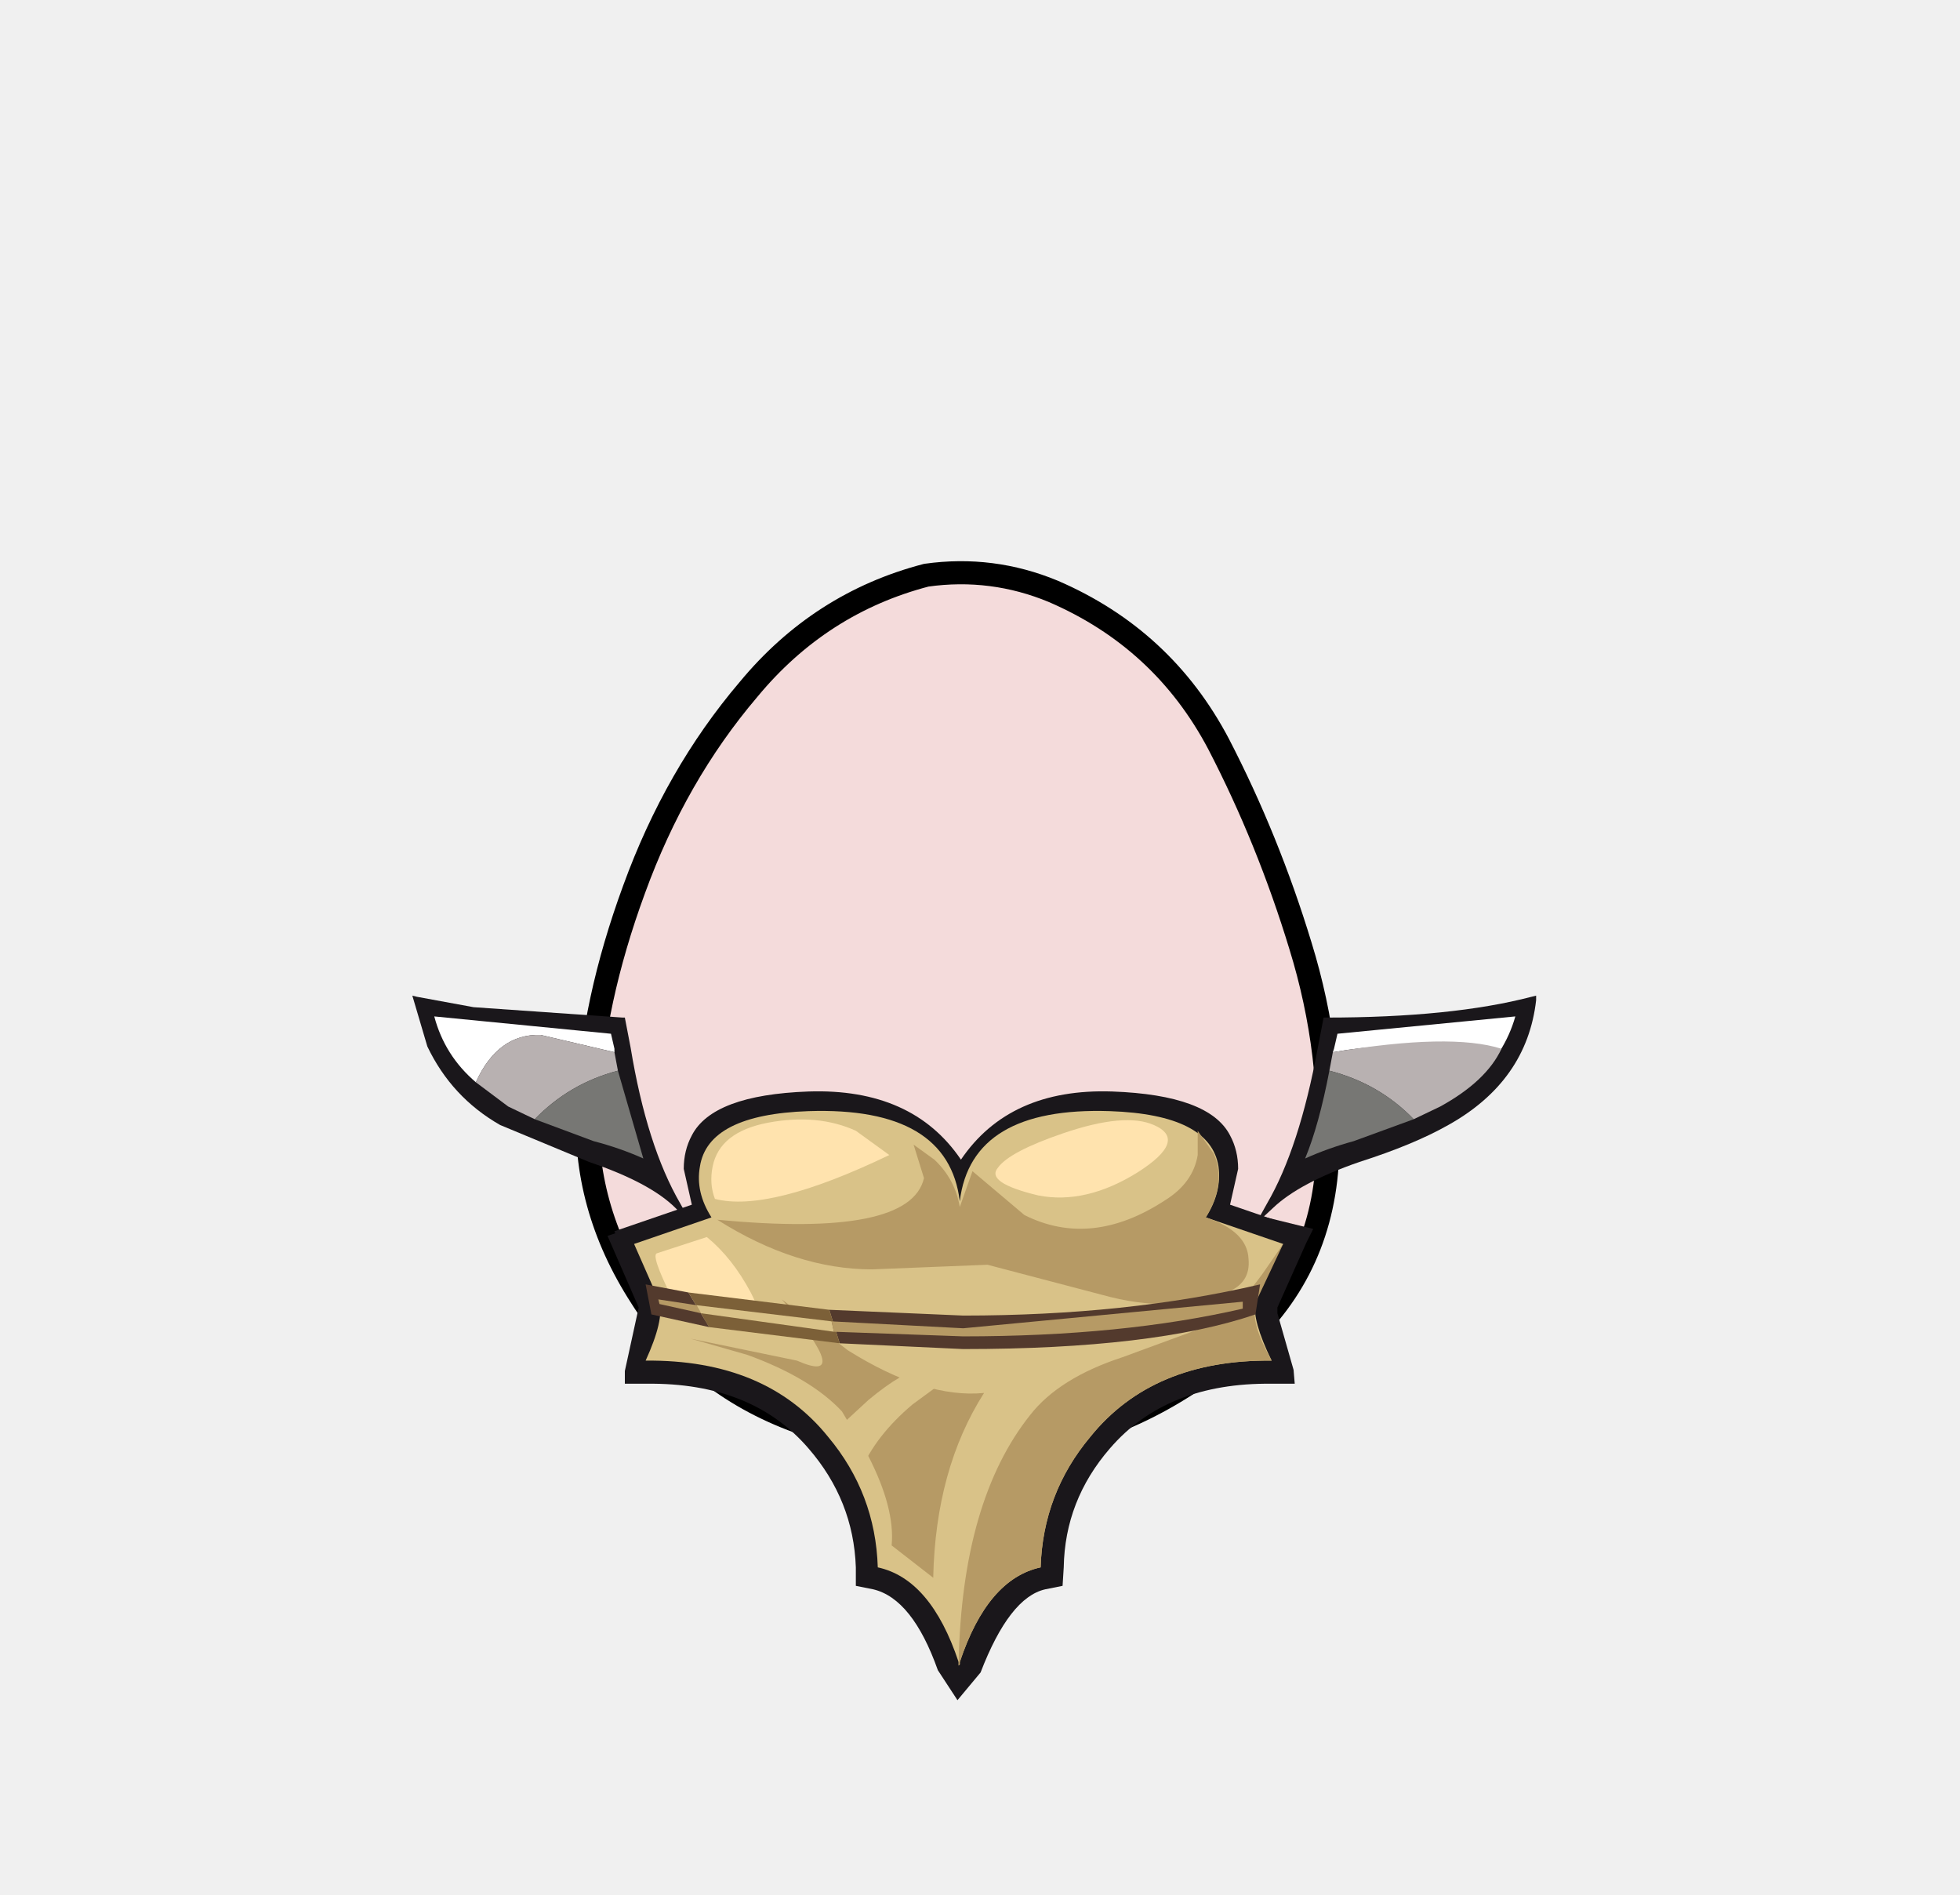
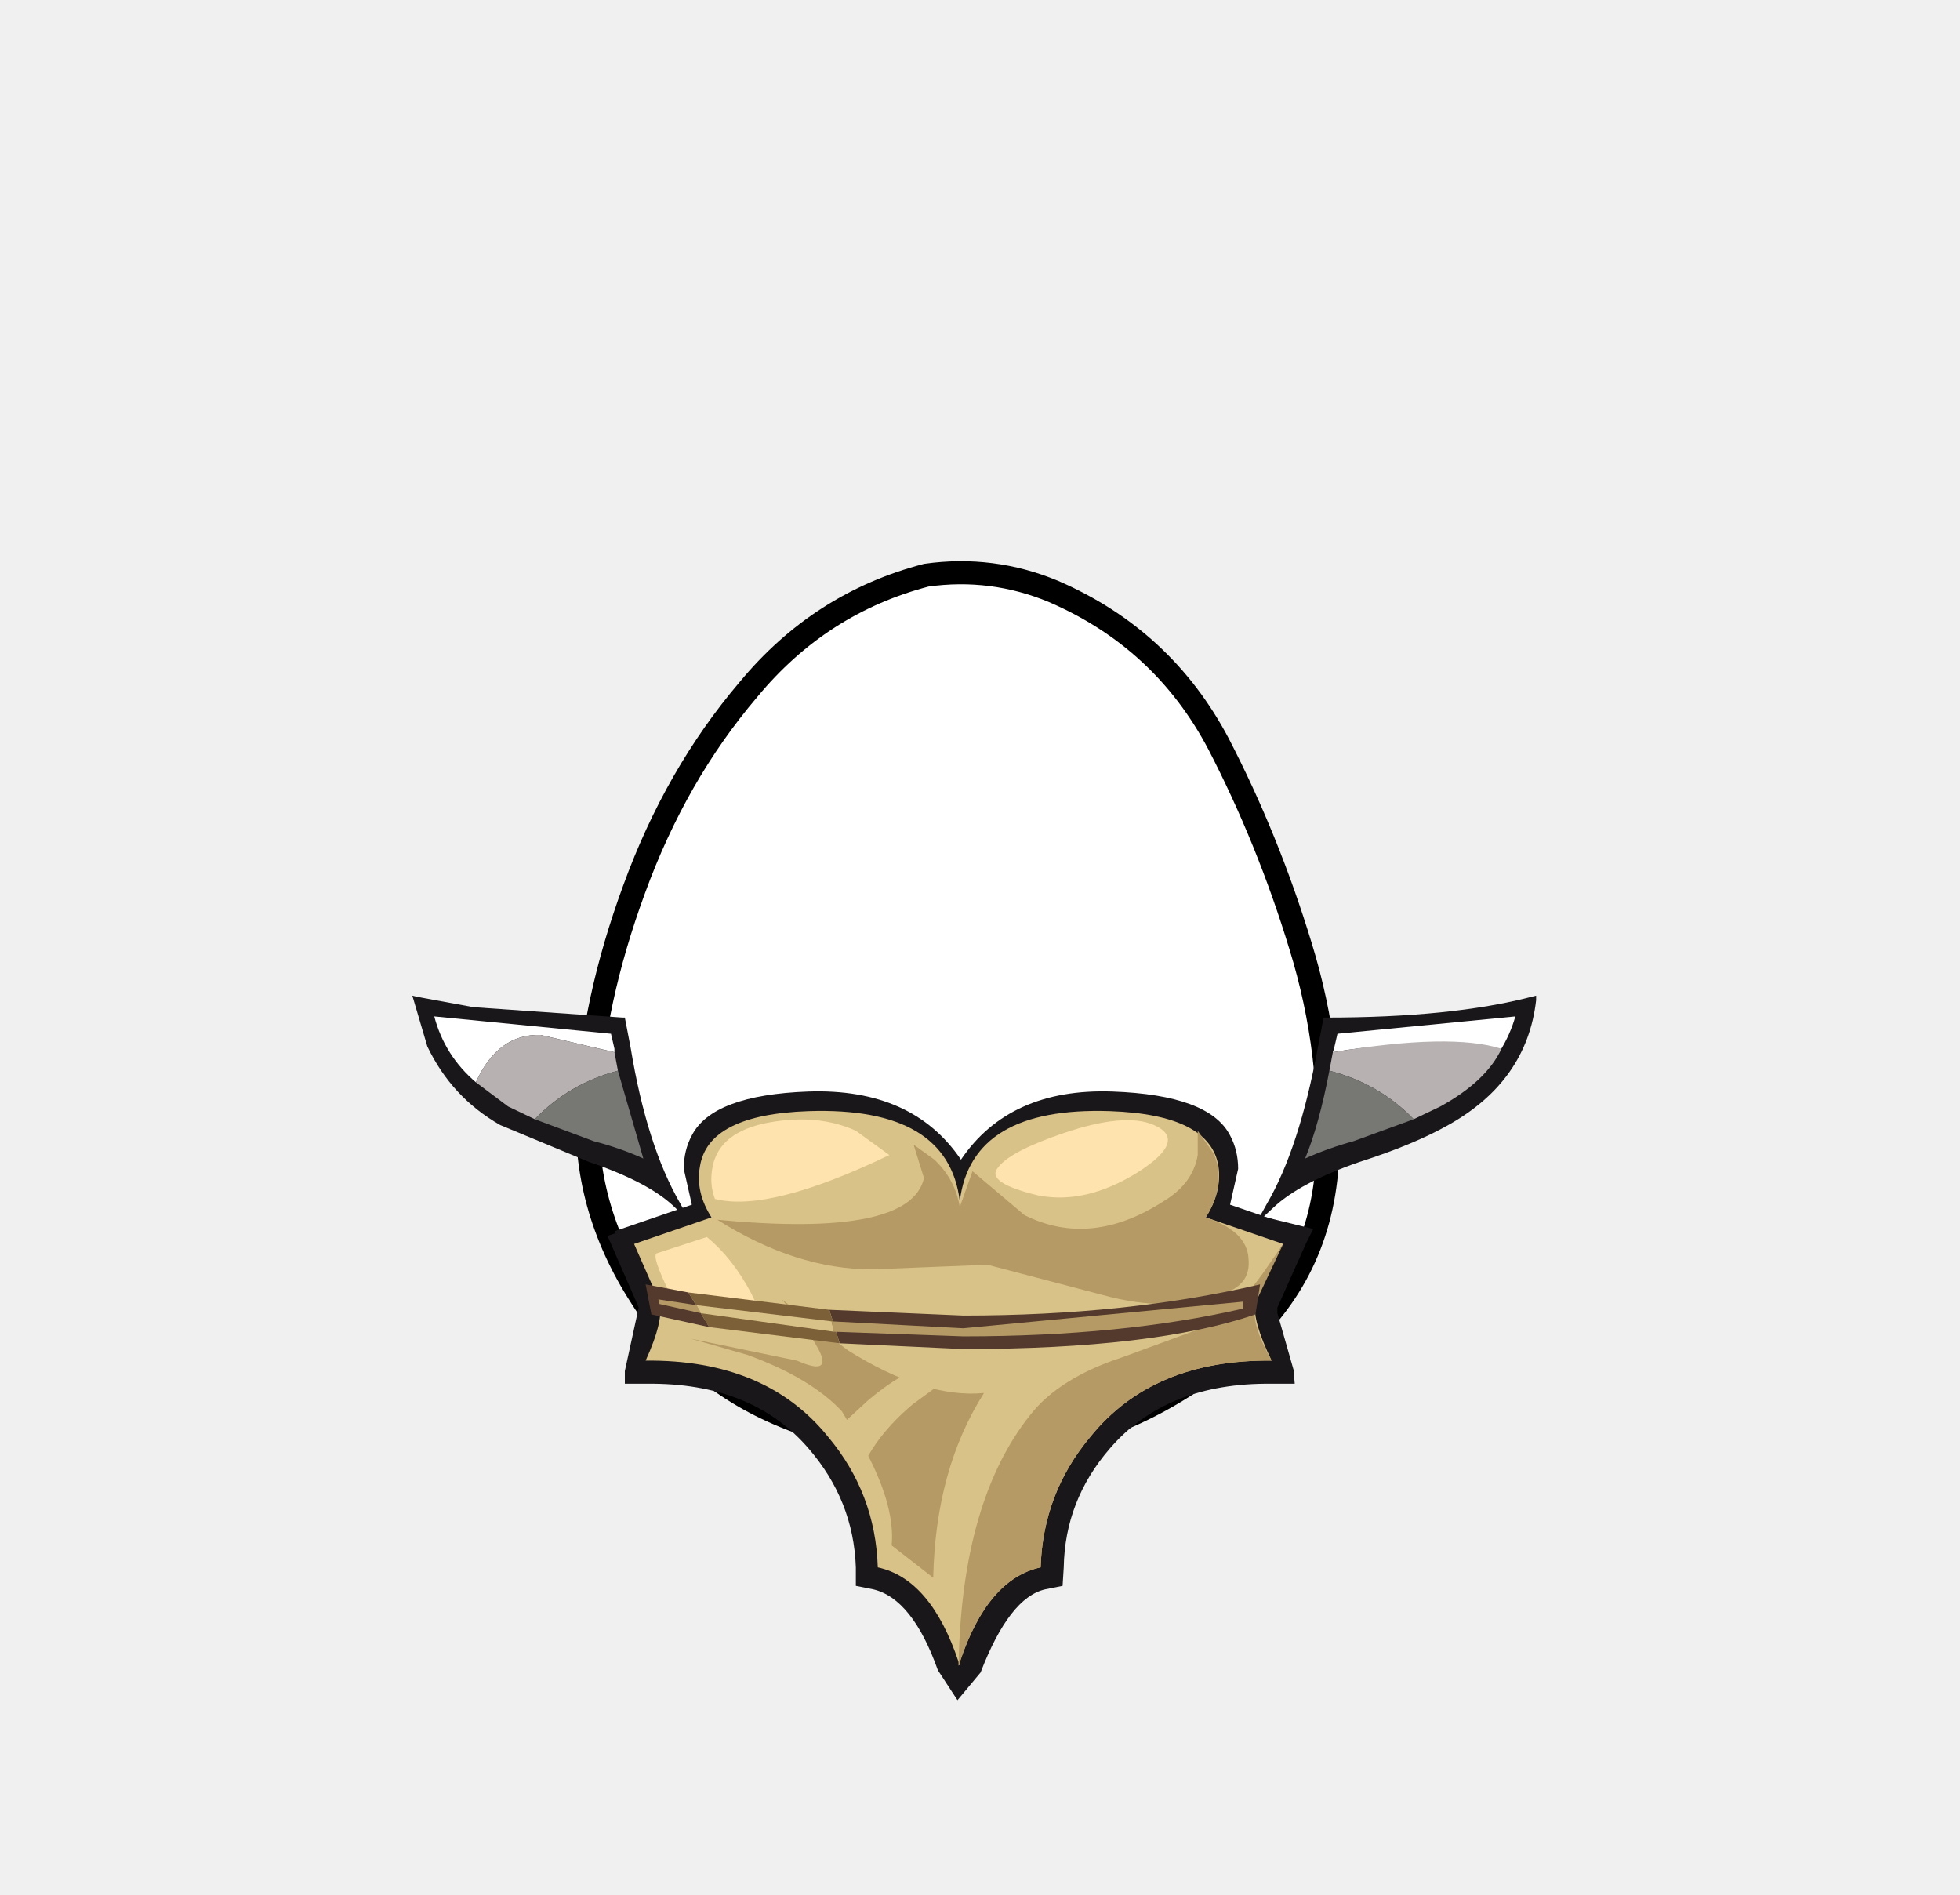
- <svg xmlns="http://www.w3.org/2000/svg" xmlns:xlink="http://www.w3.org/1999/xlink" height="82" width="84.85">
-   <g transform="translate(37.4 42.25)">
-     <use height="38" transform="translate(-11.95 -17.45)" width="32.05" xlink:href="#a" />
-     <use height="38.95" transform="translate(-12.45 -17.95)" width="33.05" xlink:href="#b" />
-     <use height="30.5" transform="translate(-19.55 .85)" width="48.65" xlink:href="#c" />
+ <svg xmlns="http://www.w3.org/2000/svg" xmlns:xlink="http://www.w3.org/1999/xlink" height="82" width="84.85" version="1.1" id="svg29767">
+   <g transform="translate(37.4,42.25)" id="g29716">
+     <use height="38" transform="translate(-11.95,-17.45)" width="32.05" xlink:href="#a" id="use29710" x="0" y="0" />
+     <use height="38.95" transform="translate(-12.45,-17.95)" width="33.05" xlink:href="#b" id="use29712" x="0" y="0" />
+     <use height="30.5" transform="translate(-19.55,0.85)" width="48.65" xlink:href="#c" id="use29714" x="0" y="0" />
  </g>
-   <defs>
-     <path d="M27.35 7.4q2.15 4.15 3.55 8.75 1.45 4.7 1.15 9.5-.35 4.95-4.2 8.1-3.8 3.2-8.75 4.05l-2.6.2q-3.6 0-7.05-1.15-4.65-1.6-7.1-5.5Q-.2 27.4.05 23q.2-4.4 2-9.3Q3.85 8.75 7 5.05 10.1 1.3 14.7.1l1.8-.1q1.9.05 3.7.8 4.75 2.05 7.15 6.6" fill="#f4dbdb" fill-rule="evenodd" transform="translate(-.05)" id="d" />
+   <defs id="defs29765">
+     <path d="M27.35 7.4q2.15 4.15 3.55 8.75 1.45 4.7 1.15 9.5-.35 4.95-4.2 8.1-3.8 3.2-8.75 4.05l-2.6.2q-3.6 0-7.05-1.15-4.65-1.6-7.1-5.5Q-.2 27.4.05 23q.2-4.4 2-9.3Q3.85 8.75 7 5.05 10.1 1.3 14.7.1l1.8-.1q1.9.05 3.7.8 4.75 2.05 7.15 6.6" fill="#fff" fill-rule="evenodd" transform="translate(-.05)" id="d" />
    <path d="M27.35 7.4Q24.95 2.85 20.2.8 17.55-.3 14.7.1 10.1 1.3 7 5.05q-3.15 3.7-4.95 8.65-1.8 4.9-2 9.3-.25 4.4 2.3 8.35 2.45 3.9 7.1 5.5 4.65 1.55 9.65.95 4.95-.85 8.75-4.05 3.85-3.15 4.2-8.1.3-4.8-1.15-9.5-1.4-4.6-3.55-8.75Z" fill="none" stroke="#000" stroke-linecap="round" stroke-linejoin="round" transform="translate(.45 .5)" id="e" />
    <use height="38" width="32.05" xlink:href="#d" id="a" />
    <use height="38.95" width="33.05" xlink:href="#e" id="b" />
    <g id="c" fill-rule="evenodd">
-       <path d="m16.4 10.2 3.05.75-.3.6-1.25 2.8v.25l.7 2.45.05.6h-1q-4.55-.05-7 2.8-1.95 2.25-2 5.15l-.05.8-.75.15q-1.55.35-2.8 3.6l-1 1.2-.85-1.3q-1.1-3.1-2.8-3.5l-.75-.15v-.8q-.1-2.9-2.05-5.15-2.45-2.85-7-2.8h-.95v-.55l.6-2.75-1.35-3.1 3.65-1.2 23.85.15" fill="#1a171b" transform="translate(19.55 -.85)" />
-       <path d="M10.75 5q4.2.15 5.1 1.9.35.65.35 1.45l-.35 1.55 3.35 1.15-.15.3-1.3 2.9v.25q0 .55.7 2.45v.35l-.65-.05q-4.7-.05-7.3 3-1.95 2.3-2.05 5.35l-.05.55-.5.1q-1.8.4-3 3.7l-.75.9-.65-.9q-1.15-3.3-3-3.7l-.5-.1-.05-.55q-.1-3.05-2.05-5.35-2.55-3.05-7.3-3l-.65.05V17l.55-2.85-1.3-3.1 3.35-1.15-.35-1.55q0-.8.35-1.45.9-1.75 5.05-1.9 4.5-.15 6.6 2.95Q6.3 4.85 10.75 5" fill="#1a171b" transform="translate(19.55 -.85)" />
-       <path d="M4.15 9.75q.5-4.1 6.5-3.9 4.35.15 4.7 2.4.15 1.1-.55 2.2l3.35 1.15q-1.05 1.7-1.2 2.55-.15.75.7 2.5-5.15-.05-7.85 3.3-2.05 2.45-2.15 5.65-2.3.5-3.5 4.1v.1l-.05.05v-.15Q2.9 26.1.6 25.6q-.1-3.2-2.15-5.65-2.7-3.35-7.9-3.3.8-1.75.6-2.55l-1.1-2.5 3.35-1.15q-.7-1.1-.5-2.2.35-2.25 4.7-2.4 6.05-.2 6.55 3.9" fill="#d9c288" transform="translate(19.55 -.85)" />
-       <path d="M15.15 15.05q1.05-.7 2.1-2.15l.9-1.3-1.2 2.55v.15q-.2.75.7 2.35-5.15-.05-7.85 3.3-2.05 2.45-2.15 5.65-2.3.5-3.5 4.1v.1l-.05.05v-.15q.15-7 3.1-10.7 1.25-1.6 4-2.5l3.95-1.45" fill="#b69a65" transform="translate(19.55 -.85)" />
-       <path d="M16.65 12.25q.1 1.05-.95 1.45-2.35.95-5.4.1l-4.95-1.3-5 .2q-3.3 0-6.7-2.15 8.35.8 8.95-1.8L2.15 7.3l.9.65q.9.85 1.1 2.05l.55-1.55 2.25 1.9q2.9 1.45 6.1-.65 1.2-.75 1.4-1.95V6.7l.7 1q.55 1.3-.35 2.75 1.8.6 1.85 1.8M5.2 18.05q-2.1 3.3-2.2 8l-1.8-1.4q.15-1.6-1-3.85l-1.15-1.95q-1.35-1.45-4.1-2.45l-2.45-.7 4.6.95q2.5 1.1-.65-2.65l2.85 2.2q3.35 2.1 5.9 1.85" fill="#b69a65" transform="translate(19.55 -.85)" />
-       <path d="M-.35 6.7 1.1 7.75q-5.2 2.5-7.55 1.9-.25-.65-.1-1.4.3-1.5 2.4-1.9 2.15-.4 3.8.35m7.9 2.8q-2.3-.55-1.75-1.2.5-.7 2.85-1.5 2.65-.9 3.9-.35 1.5.65-.7 2.05-2.25 1.4-4.3 1M-6.8 11.3q1.1.9 1.9 2.4.8 1.55-.05 1.45-3.15-.25-3.35-1.2-.95-1.9-.65-1.95l2.15-.7" fill="#ffe3ae" transform="translate(19.55 -.85)" />
-       <path d="M4.3 14.7q7.1 0 12.85-1.35l-.2 1.3q-4.4 1.5-12.65 1.5l-5.35-.25-.45-1.45 5.8.25" fill="#533a2d" transform="translate(19.55 -.85)" />
-       <path d="m-7.6 13.7 6.1.75.45 1.45-5.65-.7-.9-1.5" fill="#7c6038" transform="translate(19.55 -.85)" />
-       <path d="m-9.45 13.35 1.85.35.9 1.5-2.5-.55-.25-1.3" fill="#533a2d" transform="translate(19.55 -.85)" />
-       <path d="m-8.9 14 1.65.25.2.35-1.8-.4-.05-.2" fill="#b69a65" transform="translate(19.55 -.85)" />
-       <path d="m-7.25 14.25 5.85.7.1.45-5.75-.8-.2-.35" fill="#d9c288" transform="translate(19.55 -.85)" />
-       <path d="m4.3 15.25 12.1-1.15v.3q-5.2 1.2-12.1 1.2l-5.6-.2-.1-.45 5.7.3" fill="#b69a65" transform="translate(19.55 -.85)" />
-       <path d="M2.7 16.9q1.6-.3.9.55l-1.5 1.1Q.5 19.9-.15 21.45l-.95-1.9 1.3-1.2q1.5-1.25 2.5-1.45" fill="#d9c288" transform="translate(19.55 -.85)" />
-       <path d="M-10.1 3.1q.7 4.25 2.15 6.75l.5.9-.7-.7q-1.1-1.1-3.75-2l-3.85-1.6q-2.1-1.2-3.15-3.4l-.65-2.2.2.05 2.45.45 6.45.45h.1l.25 1.3" fill="#1a171b" transform="translate(19.55 -.85)" />
-       <path d="m-10.8 3.3-3.2-.75q-1.85-.05-2.8 2.05-1.35-1.15-1.8-2.85l7.65.75.15.65v.15" fill="#fff" transform="translate(19.55 -.85)" />
-       <path d="M-10.65 4.1q-2.1.55-3.6 2.1l-1.15-.55-1.4-1.05q.95-2.1 2.8-2.05l3.2.75.15.8" fill="#b8b1b1" transform="translate(19.55 -.85)" />
-       <path d="M-14.25 6.2q1.5-1.55 3.6-2.1l1.1 3.8q-1-.45-2.15-.75l-2.55-.95" fill="#777774" transform="translate(19.55 -.85)" />
-       <path d="m28.9.9.2-.05v.2q-.4 3.5-3.8 5.4-1.5.85-3.85 1.6-2.6.9-3.75 2l-.75.7.5-.9q1.4-2.4 2.2-6.75l.25-1.3h.1q5.45 0 8.9-.9" fill="#1a171b" transform="translate(19.55 -.85)" />
-       <path d="m20.3 3.3.05-.15.15-.65 7.7-.75q-.45 1.6-1.8 2.85-.95-2.2-6.1-1.3" fill="#fff" transform="translate(19.55 -.85)" />
-       <path d="m20.15 4.1.15-.8q5.1-.85 7.3-.15-.65 1.4-2.65 2.5l-1.15.55q-1.5-1.55-3.65-2.1" fill="#b8b1b1" transform="translate(19.55 -.85)" />
-       <path d="m23.8 6.2-2.6.95q-1.1.3-2.1.75.6-1.45 1.05-3.8 2.15.55 3.65 2.1" fill="#777774" transform="translate(19.55 -.85)" />
+       <path d="m16.4 10.2 3.05.75-.3.6-1.25 2.8v.25l.7 2.45.05.6h-1q-4.55-.05-7 2.8-1.95 2.25-2 5.15l-.05.8-.75.15q-1.55.35-2.8 3.6l-1 1.2-.85-1.3q-1.1-3.1-2.8-3.5l-.75-.15v-.8q-.1-2.9-2.05-5.15-2.45-2.85-7-2.8h-.95v-.55l.6-2.75-1.35-3.1 3.65-1.2 23.85.15" fill="#1a171b" transform="translate(19.55 -.85)" id="path29722" />
+       <path d="M10.75 5q4.2.15 5.1 1.9.35.65.35 1.45l-.35 1.55 3.35 1.15-.15.3-1.3 2.9v.25q0 .55.7 2.45v.35l-.65-.05q-4.7-.05-7.3 3-1.95 2.3-2.05 5.35l-.05.55-.5.1q-1.8.4-3 3.7l-.75.9-.65-.9q-1.15-3.3-3-3.7l-.5-.1-.05-.55q-.1-3.05-2.05-5.35-2.55-3.05-7.3-3l-.65.05V17l.55-2.85-1.3-3.1 3.35-1.15-.35-1.55q0-.8.35-1.45.9-1.75 5.05-1.9 4.5-.15 6.6 2.95Q6.3 4.85 10.75 5" fill="#1a171b" transform="translate(19.55 -.85)" id="path29724" />
+       <path d="M4.15 9.75q.5-4.1 6.5-3.9 4.35.15 4.7 2.4.15 1.1-.55 2.2l3.35 1.15q-1.05 1.7-1.2 2.55-.15.75.7 2.5-5.15-.05-7.85 3.3-2.05 2.45-2.15 5.65-2.3.5-3.5 4.1v.1l-.05.05v-.15Q2.9 26.1.6 25.6q-.1-3.2-2.15-5.65-2.7-3.35-7.9-3.3.8-1.75.6-2.55l-1.1-2.5 3.35-1.15q-.7-1.1-.5-2.2.35-2.25 4.7-2.4 6.05-.2 6.55 3.9" fill="#d9c288" transform="translate(19.55 -.85)" id="path29726" />
+       <path d="M15.15 15.05q1.05-.7 2.1-2.15l.9-1.3-1.2 2.55v.15q-.2.75.7 2.35-5.15-.05-7.85 3.3-2.05 2.45-2.15 5.65-2.3.5-3.5 4.1v.1l-.05.05v-.15q.15-7 3.1-10.7 1.25-1.6 4-2.5l3.95-1.45" fill="#b69a65" transform="translate(19.55 -.85)" id="path29728" />
+       <path d="M16.65 12.25q.1 1.05-.95 1.45-2.35.95-5.4.1l-4.95-1.3-5 .2q-3.3 0-6.7-2.15 8.35.8 8.95-1.8L2.15 7.3l.9.65q.9.85 1.1 2.05l.55-1.55 2.25 1.9q2.9 1.45 6.1-.65 1.2-.75 1.4-1.95V6.7l.7 1q.55 1.3-.35 2.75 1.8.6 1.85 1.8M5.2 18.05q-2.1 3.3-2.2 8l-1.8-1.4q.15-1.6-1-3.85l-1.15-1.95q-1.35-1.45-4.1-2.45l-2.45-.7 4.6.95q2.5 1.1-.65-2.65l2.85 2.2q3.35 2.1 5.9 1.85" fill="#b69a65" transform="translate(19.55 -.85)" id="path29730" />
+       <path d="M-.35 6.7 1.1 7.75q-5.2 2.5-7.55 1.9-.25-.65-.1-1.4.3-1.5 2.4-1.9 2.15-.4 3.8.35m7.9 2.8q-2.3-.55-1.75-1.2.5-.7 2.85-1.5 2.65-.9 3.9-.35 1.5.65-.7 2.05-2.25 1.4-4.3 1M-6.8 11.3q1.1.9 1.9 2.4.8 1.55-.05 1.45-3.15-.25-3.35-1.2-.95-1.9-.65-1.95l2.15-.7" fill="#ffe3ae" transform="translate(19.55 -.85)" id="path29732" />
+       <path d="M4.3 14.7q7.1 0 12.85-1.35l-.2 1.3q-4.4 1.5-12.65 1.5l-5.35-.25-.45-1.45 5.8.25" fill="#533a2d" transform="translate(19.55 -.85)" id="path29734" />
+       <path d="m-7.6 13.7 6.1.75.45 1.45-5.65-.7-.9-1.5" fill="#7c6038" transform="translate(19.55 -.85)" id="path29736" />
+       <path d="m-9.45 13.35 1.85.35.9 1.5-2.5-.55-.25-1.3" fill="#533a2d" transform="translate(19.55 -.85)" id="path29738" />
+       <path d="m-8.9 14 1.65.25.2.35-1.8-.4-.05-.2" fill="#b69a65" transform="translate(19.55 -.85)" id="path29740" />
+       <path d="m-7.25 14.25 5.85.7.1.45-5.75-.8-.2-.35" fill="#d9c288" transform="translate(19.55 -.85)" id="path29742" />
+       <path d="m4.3 15.25 12.1-1.15v.3q-5.2 1.2-12.1 1.2l-5.6-.2-.1-.45 5.7.3" fill="#b69a65" transform="translate(19.55 -.85)" id="path29744" />
+       <path d="M2.7 16.9q1.6-.3.9.55l-1.5 1.1Q.5 19.9-.15 21.45l-.95-1.9 1.3-1.2q1.5-1.25 2.5-1.45" fill="#d9c288" transform="translate(19.55 -.85)" id="path29746" />
+       <path d="M-10.1 3.1q.7 4.25 2.15 6.75l.5.9-.7-.7q-1.1-1.1-3.75-2l-3.85-1.6q-2.1-1.2-3.15-3.4l-.65-2.2.2.05 2.45.45 6.45.45h.1l.25 1.3" fill="#1a171b" transform="translate(19.55 -.85)" id="path29748" />
+       <path d="m-10.8 3.3-3.2-.75q-1.85-.05-2.8 2.05-1.35-1.15-1.8-2.85l7.65.75.15.65v.15" fill="#fff" transform="translate(19.55 -.85)" id="path29750" />
+       <path d="M-10.65 4.1q-2.1.55-3.6 2.1l-1.15-.55-1.4-1.05q.95-2.1 2.8-2.05l3.2.75.15.8" fill="#b8b1b1" transform="translate(19.55 -.85)" id="path29752" />
+       <path d="M-14.25 6.2q1.5-1.55 3.6-2.1l1.1 3.8q-1-.45-2.15-.75l-2.55-.95" fill="#777774" transform="translate(19.55 -.85)" id="path29754" />
+       <path d="m28.9.9.2-.05v.2q-.4 3.5-3.8 5.4-1.5.85-3.85 1.6-2.6.9-3.75 2l-.75.7.5-.9q1.4-2.4 2.2-6.75l.25-1.3h.1q5.45 0 8.9-.9" fill="#1a171b" transform="translate(19.55 -.85)" id="path29756" />
+       <path d="m20.3 3.3.05-.15.15-.65 7.7-.75q-.45 1.6-1.8 2.85-.95-2.2-6.1-1.3" fill="#fff" transform="translate(19.55 -.85)" id="path29758" />
+       <path d="m20.15 4.1.15-.8q5.1-.85 7.3-.15-.65 1.4-2.65 2.5l-1.15.55q-1.5-1.55-3.65-2.1" fill="#b8b1b1" transform="translate(19.55 -.85)" id="path29760" />
+       <path d="m23.8 6.2-2.6.95q-1.1.3-2.1.75.6-1.45 1.05-3.8 2.15.55 3.65 2.1" fill="#777774" transform="translate(19.55 -.85)" id="path29762" />
    </g>
  </defs>
</svg>
